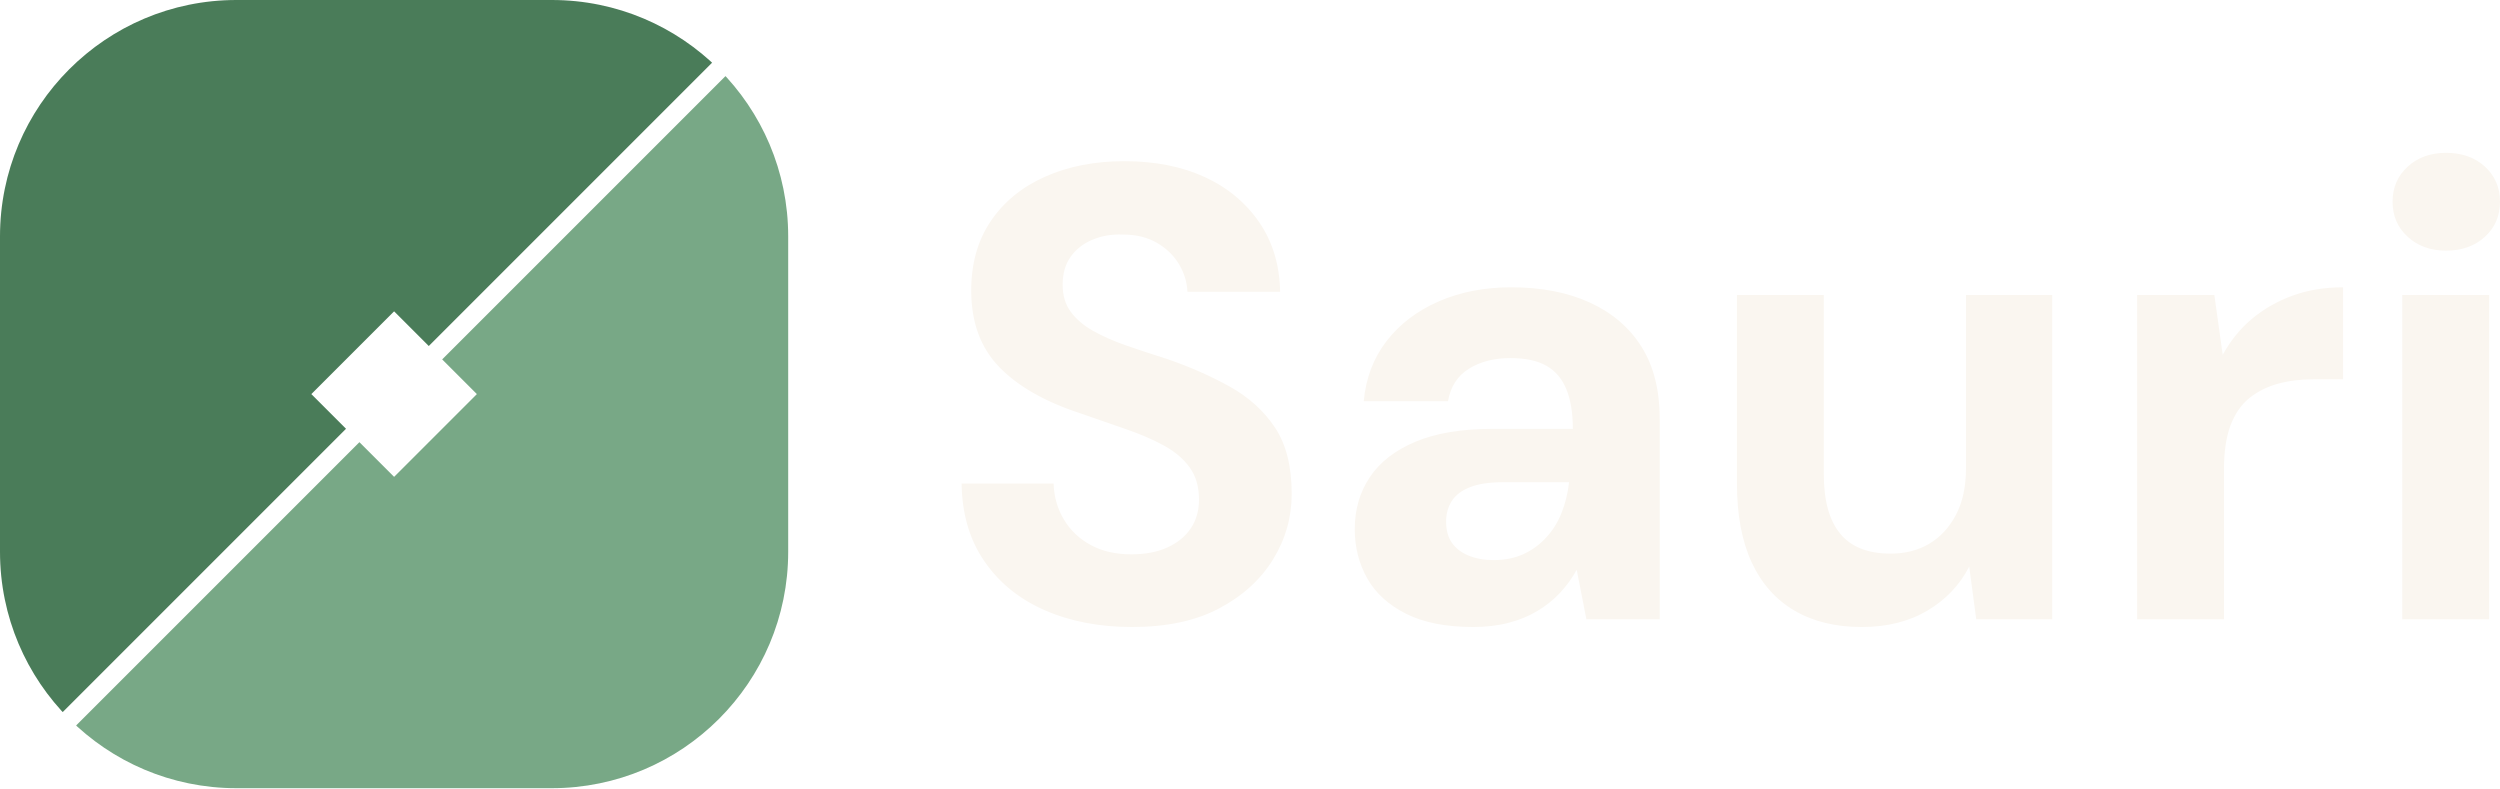
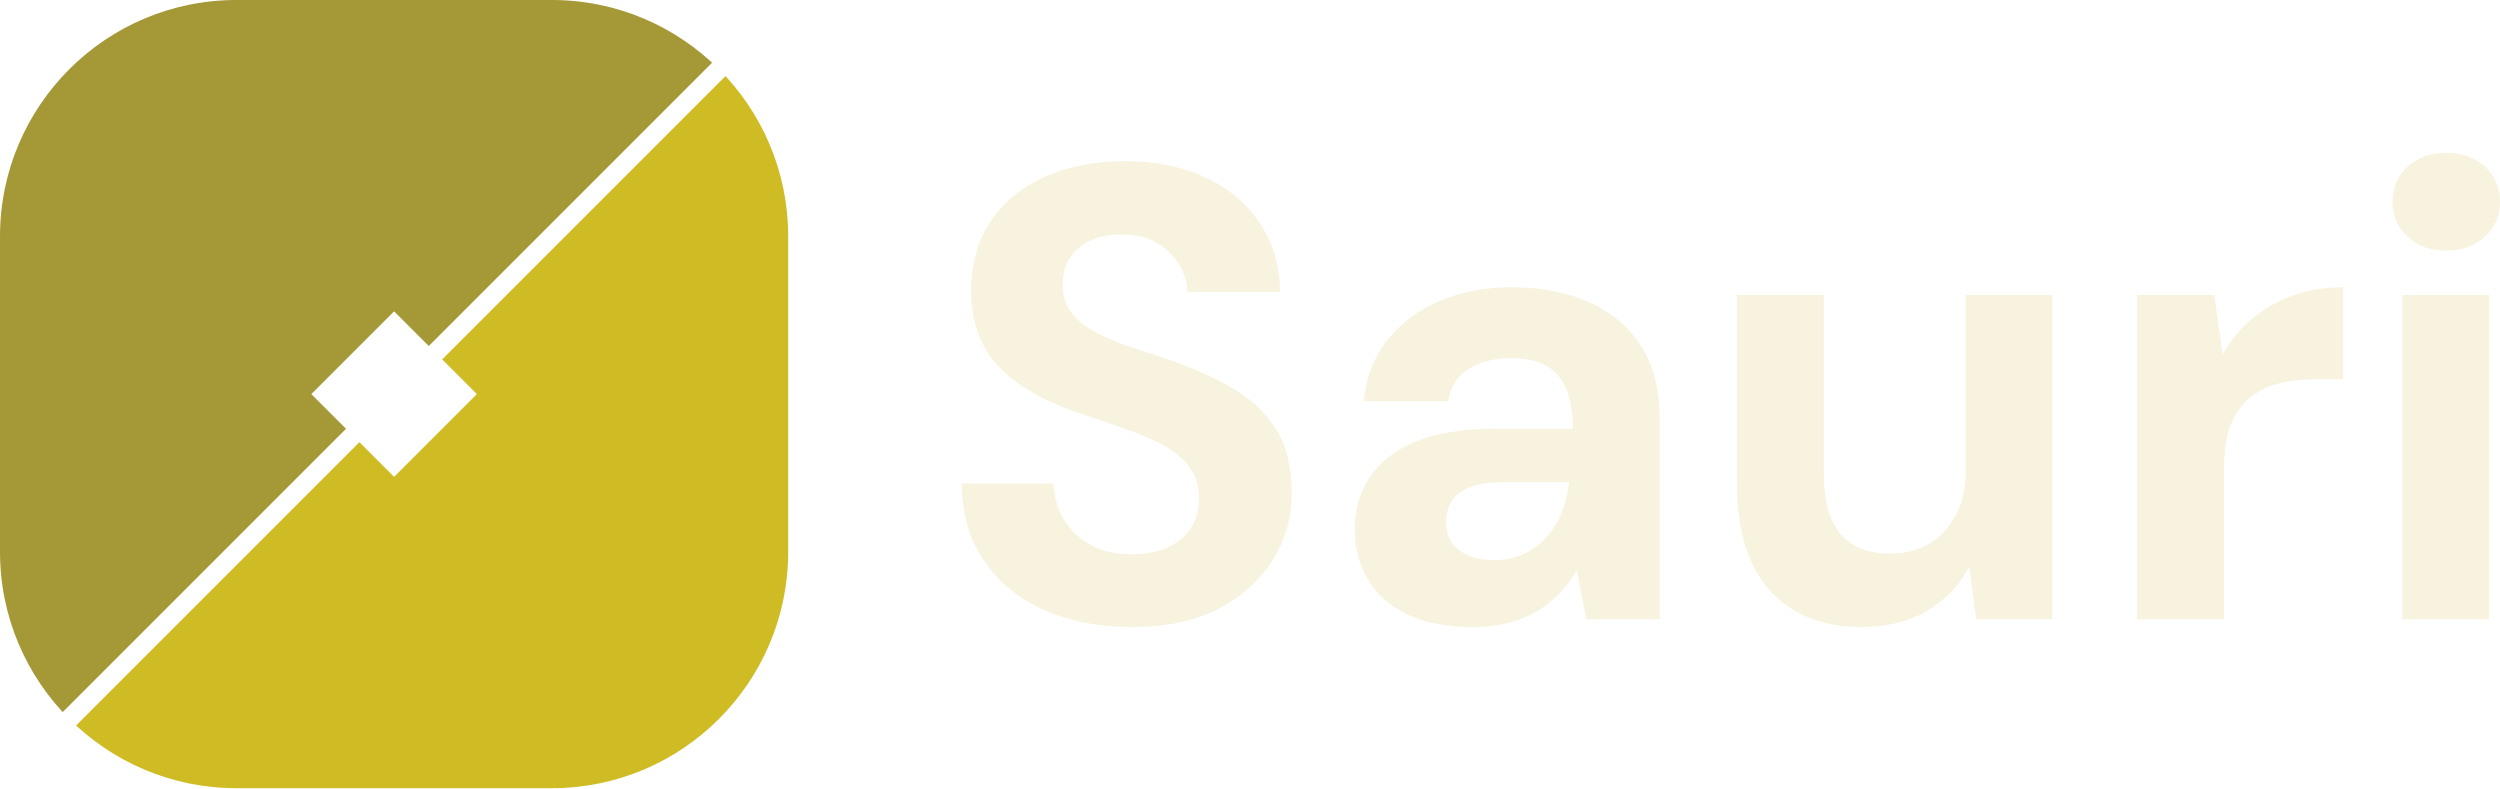
<svg xmlns="http://www.w3.org/2000/svg" viewBox="0 0 317.18 100" role="img" aria-label="Sauri">
  <clipPath id="sauri-logo-dark-shape">
    <rect width="100" height="100" rx="30" />
  </clipPath>
  <g clip-path="url(#sauri-logo-dark-shape)">
-     <polygon fill="#4a7c59" points="-10,-10 108.3,-10 54.4,43.9 50,39.5 39.5,50 43.9,54.4 -10,108.3" />
-     <polygon fill="#78a886" points="110,110 110,-8.3 56.1,45.6 60.5,50 50,60.5 45.6,56.1 -8.3,110" />
+     <polygon fill="#A59837" points="-10,-10 108.3,-10 54.4,43.9 50,39.5 39.5,50 43.9,54.4 -10,108.3" />
+     <polygon fill="#CFBB23" points="110,110 110,-8.3 56.1,45.6 60.5,50 50,60.5 45.6,56.1 -8.3,110" />
  </g>
-   <path fill="#faf6f0" d="M143.63 79.55Q137.43 79.55 132.57 77.43Q127.71 75.31 124.9 71.22Q122.08 67.14 122 61.35H133.67Q133.76 63.88 134.98 65.92Q136.2 67.96 138.37 69.14Q140.53 70.33 143.55 70.33Q146.16 70.33 148.08 69.47Q150 68.61 151.06 67.06Q152.12 65.51 152.12 63.39Q152.12 60.94 150.94 59.31Q149.76 57.67 147.67 56.53Q145.59 55.39 142.86 54.45Q140.12 53.51 137.1 52.45Q130.33 50.24 126.78 46.57Q123.22 42.9 123.22 36.86Q123.22 31.71 125.71 28.04Q128.2 24.37 132.61 22.41Q137.02 20.45 142.65 20.45Q148.45 20.45 152.82 22.45Q157.18 24.45 159.76 28.2Q162.33 31.96 162.41 37.02H150.65Q150.57 35.14 149.55 33.47Q148.53 31.8 146.73 30.78Q144.94 29.76 142.49 29.76Q140.37 29.67 138.61 30.41Q136.86 31.14 135.84 32.57Q134.82 34 134.82 36.12Q134.82 38.16 135.84 39.55Q136.86 40.94 138.65 41.96Q140.45 42.98 142.9 43.84Q145.35 44.69 148.2 45.59Q152.45 47.06 156.04 49.06Q159.63 51.06 161.76 54.24Q163.88 57.43 163.88 62.65Q163.88 67.14 161.51 70.98Q159.14 74.82 154.69 77.18Q150.24 79.55 143.63 79.55ZM186.9 79.55Q181.76 79.55 178.41 77.88Q175.06 76.2 173.47 73.39Q171.88 70.57 171.88 67.14Q171.88 63.39 173.8 60.53Q175.71 57.67 179.59 56.04Q183.47 54.41 189.35 54.41H199.55Q199.55 51.39 198.73 49.39Q197.92 47.39 196.2 46.41Q194.49 45.43 191.63 45.43Q188.53 45.43 186.37 46.78Q184.2 48.12 183.71 50.9H173.02Q173.43 46.49 175.92 43.27Q178.41 40.04 182.53 38.24Q186.65 36.45 191.71 36.45Q197.51 36.45 201.76 38.41Q206 40.37 208.29 44.04Q210.57 47.71 210.57 53.1V78.57H201.27L200.04 72.29Q199.14 73.92 197.92 75.22Q196.69 76.53 195.06 77.51Q193.43 78.49 191.39 79.02Q189.35 79.55 186.9 79.55ZM189.51 71.06Q191.63 71.06 193.31 70.29Q194.98 69.51 196.2 68.16Q197.43 66.82 198.12 65.06Q198.82 63.31 199.06 61.27V61.18H190.65Q188.12 61.18 186.53 61.8Q184.94 62.41 184.2 63.55Q183.47 64.69 183.47 66.16Q183.47 67.8 184.2 68.86Q184.94 69.92 186.33 70.49Q187.71 71.06 189.51 71.06ZM236.2 79.55Q231.22 79.55 227.67 77.47Q224.12 75.39 222.24 71.35Q220.37 67.31 220.37 61.35V37.43H231.39V60.2Q231.39 65.18 233.47 67.71Q235.55 70.24 239.88 70.24Q242.65 70.24 244.78 68.98Q246.9 67.71 248.16 65.31Q249.43 62.9 249.43 59.39V37.43H260.37V78.57H250.73L249.84 71.88Q248.04 75.39 244.53 77.47Q241.02 79.55 236.2 79.55ZM271.14 78.57V37.43H280.94L282 45.02Q283.47 42.33 285.71 40.45Q287.96 38.57 290.86 37.51Q293.76 36.45 297.27 36.45V48.12H293.51Q291.06 48.12 288.98 48.69Q286.9 49.27 285.35 50.53Q283.8 51.8 282.98 54Q282.16 56.2 282.16 59.55V78.57ZM304.78 78.57V37.43H315.8V78.57ZM310.33 31.8Q307.39 31.8 305.47 30.04Q303.55 28.29 303.55 25.59Q303.55 22.9 305.47 21.14Q307.39 19.39 310.33 19.39Q313.35 19.39 315.27 21.14Q317.18 22.9 317.18 25.59Q317.18 28.29 315.27 30.04Q313.35 31.8 310.33 31.8Z" />
+   <path fill="#F7F3DE" d="M143.63 79.55Q137.43 79.55 132.57 77.43Q127.71 75.31 124.9 71.22Q122.08 67.14 122 61.35H133.67Q133.76 63.88 134.98 65.92Q136.2 67.96 138.37 69.14Q140.53 70.33 143.55 70.33Q146.16 70.33 148.08 69.47Q150 68.61 151.06 67.06Q152.12 65.51 152.12 63.39Q152.12 60.94 150.94 59.31Q149.76 57.67 147.67 56.53Q145.59 55.39 142.86 54.45Q140.12 53.51 137.1 52.45Q130.33 50.24 126.78 46.57Q123.22 42.9 123.22 36.86Q123.22 31.71 125.71 28.04Q128.2 24.37 132.61 22.41Q137.02 20.45 142.65 20.45Q148.45 20.45 152.82 22.45Q157.18 24.45 159.76 28.2Q162.33 31.96 162.41 37.02H150.65Q150.57 35.14 149.55 33.47Q148.53 31.8 146.73 30.78Q144.94 29.76 142.49 29.76Q140.37 29.67 138.61 30.41Q136.86 31.14 135.84 32.57Q134.82 34 134.82 36.12Q134.82 38.16 135.84 39.55Q136.86 40.94 138.65 41.96Q140.45 42.98 142.9 43.84Q145.35 44.69 148.2 45.59Q152.45 47.06 156.04 49.06Q159.63 51.06 161.76 54.24Q163.88 57.43 163.88 62.65Q163.88 67.14 161.51 70.98Q159.14 74.82 154.69 77.18Q150.24 79.55 143.63 79.55ZM186.9 79.55Q181.76 79.55 178.41 77.88Q175.06 76.2 173.47 73.39Q171.88 70.57 171.88 67.14Q171.88 63.39 173.8 60.53Q175.71 57.67 179.59 56.04Q183.47 54.41 189.35 54.41H199.55Q199.55 51.39 198.73 49.39Q197.92 47.39 196.2 46.41Q194.49 45.43 191.63 45.43Q188.53 45.43 186.37 46.78Q184.2 48.12 183.71 50.9H173.02Q173.43 46.49 175.92 43.27Q178.41 40.04 182.53 38.24Q186.65 36.45 191.71 36.45Q197.51 36.45 201.76 38.41Q206 40.37 208.29 44.04Q210.57 47.71 210.57 53.1V78.57H201.27L200.04 72.29Q199.14 73.92 197.92 75.22Q196.69 76.53 195.06 77.51Q193.43 78.49 191.39 79.02Q189.35 79.55 186.9 79.55ZM189.51 71.06Q191.63 71.06 193.31 70.29Q194.98 69.51 196.2 68.16Q197.43 66.82 198.12 65.06Q198.82 63.31 199.06 61.27V61.18H190.65Q188.12 61.18 186.53 61.8Q184.94 62.41 184.2 63.55Q183.47 64.69 183.47 66.16Q183.47 67.8 184.2 68.86Q184.94 69.92 186.33 70.49Q187.71 71.06 189.51 71.06ZM236.2 79.55Q231.22 79.55 227.67 77.47Q224.12 75.39 222.24 71.35Q220.37 67.31 220.37 61.35V37.43H231.39V60.2Q231.39 65.18 233.47 67.71Q235.55 70.24 239.88 70.24Q242.65 70.24 244.78 68.98Q246.9 67.71 248.16 65.31Q249.43 62.9 249.43 59.39V37.43H260.37V78.57H250.73L249.84 71.88Q248.04 75.39 244.53 77.47Q241.02 79.55 236.2 79.55ZM271.14 78.57V37.43H280.94L282 45.02Q283.47 42.33 285.71 40.45Q287.96 38.57 290.86 37.51Q293.76 36.45 297.27 36.45V48.12H293.51Q291.06 48.12 288.98 48.69Q286.9 49.27 285.35 50.53Q283.8 51.8 282.98 54Q282.16 56.2 282.16 59.55V78.57ZM304.78 78.57V37.43H315.8V78.57ZM310.33 31.8Q307.39 31.8 305.47 30.04Q303.55 28.29 303.55 25.59Q303.55 22.9 305.47 21.14Q307.39 19.39 310.33 19.39Q313.35 19.39 315.27 21.14Q317.18 22.9 317.18 25.59Q317.18 28.29 315.27 30.04Q313.35 31.8 310.33 31.8Z" />
</svg>
